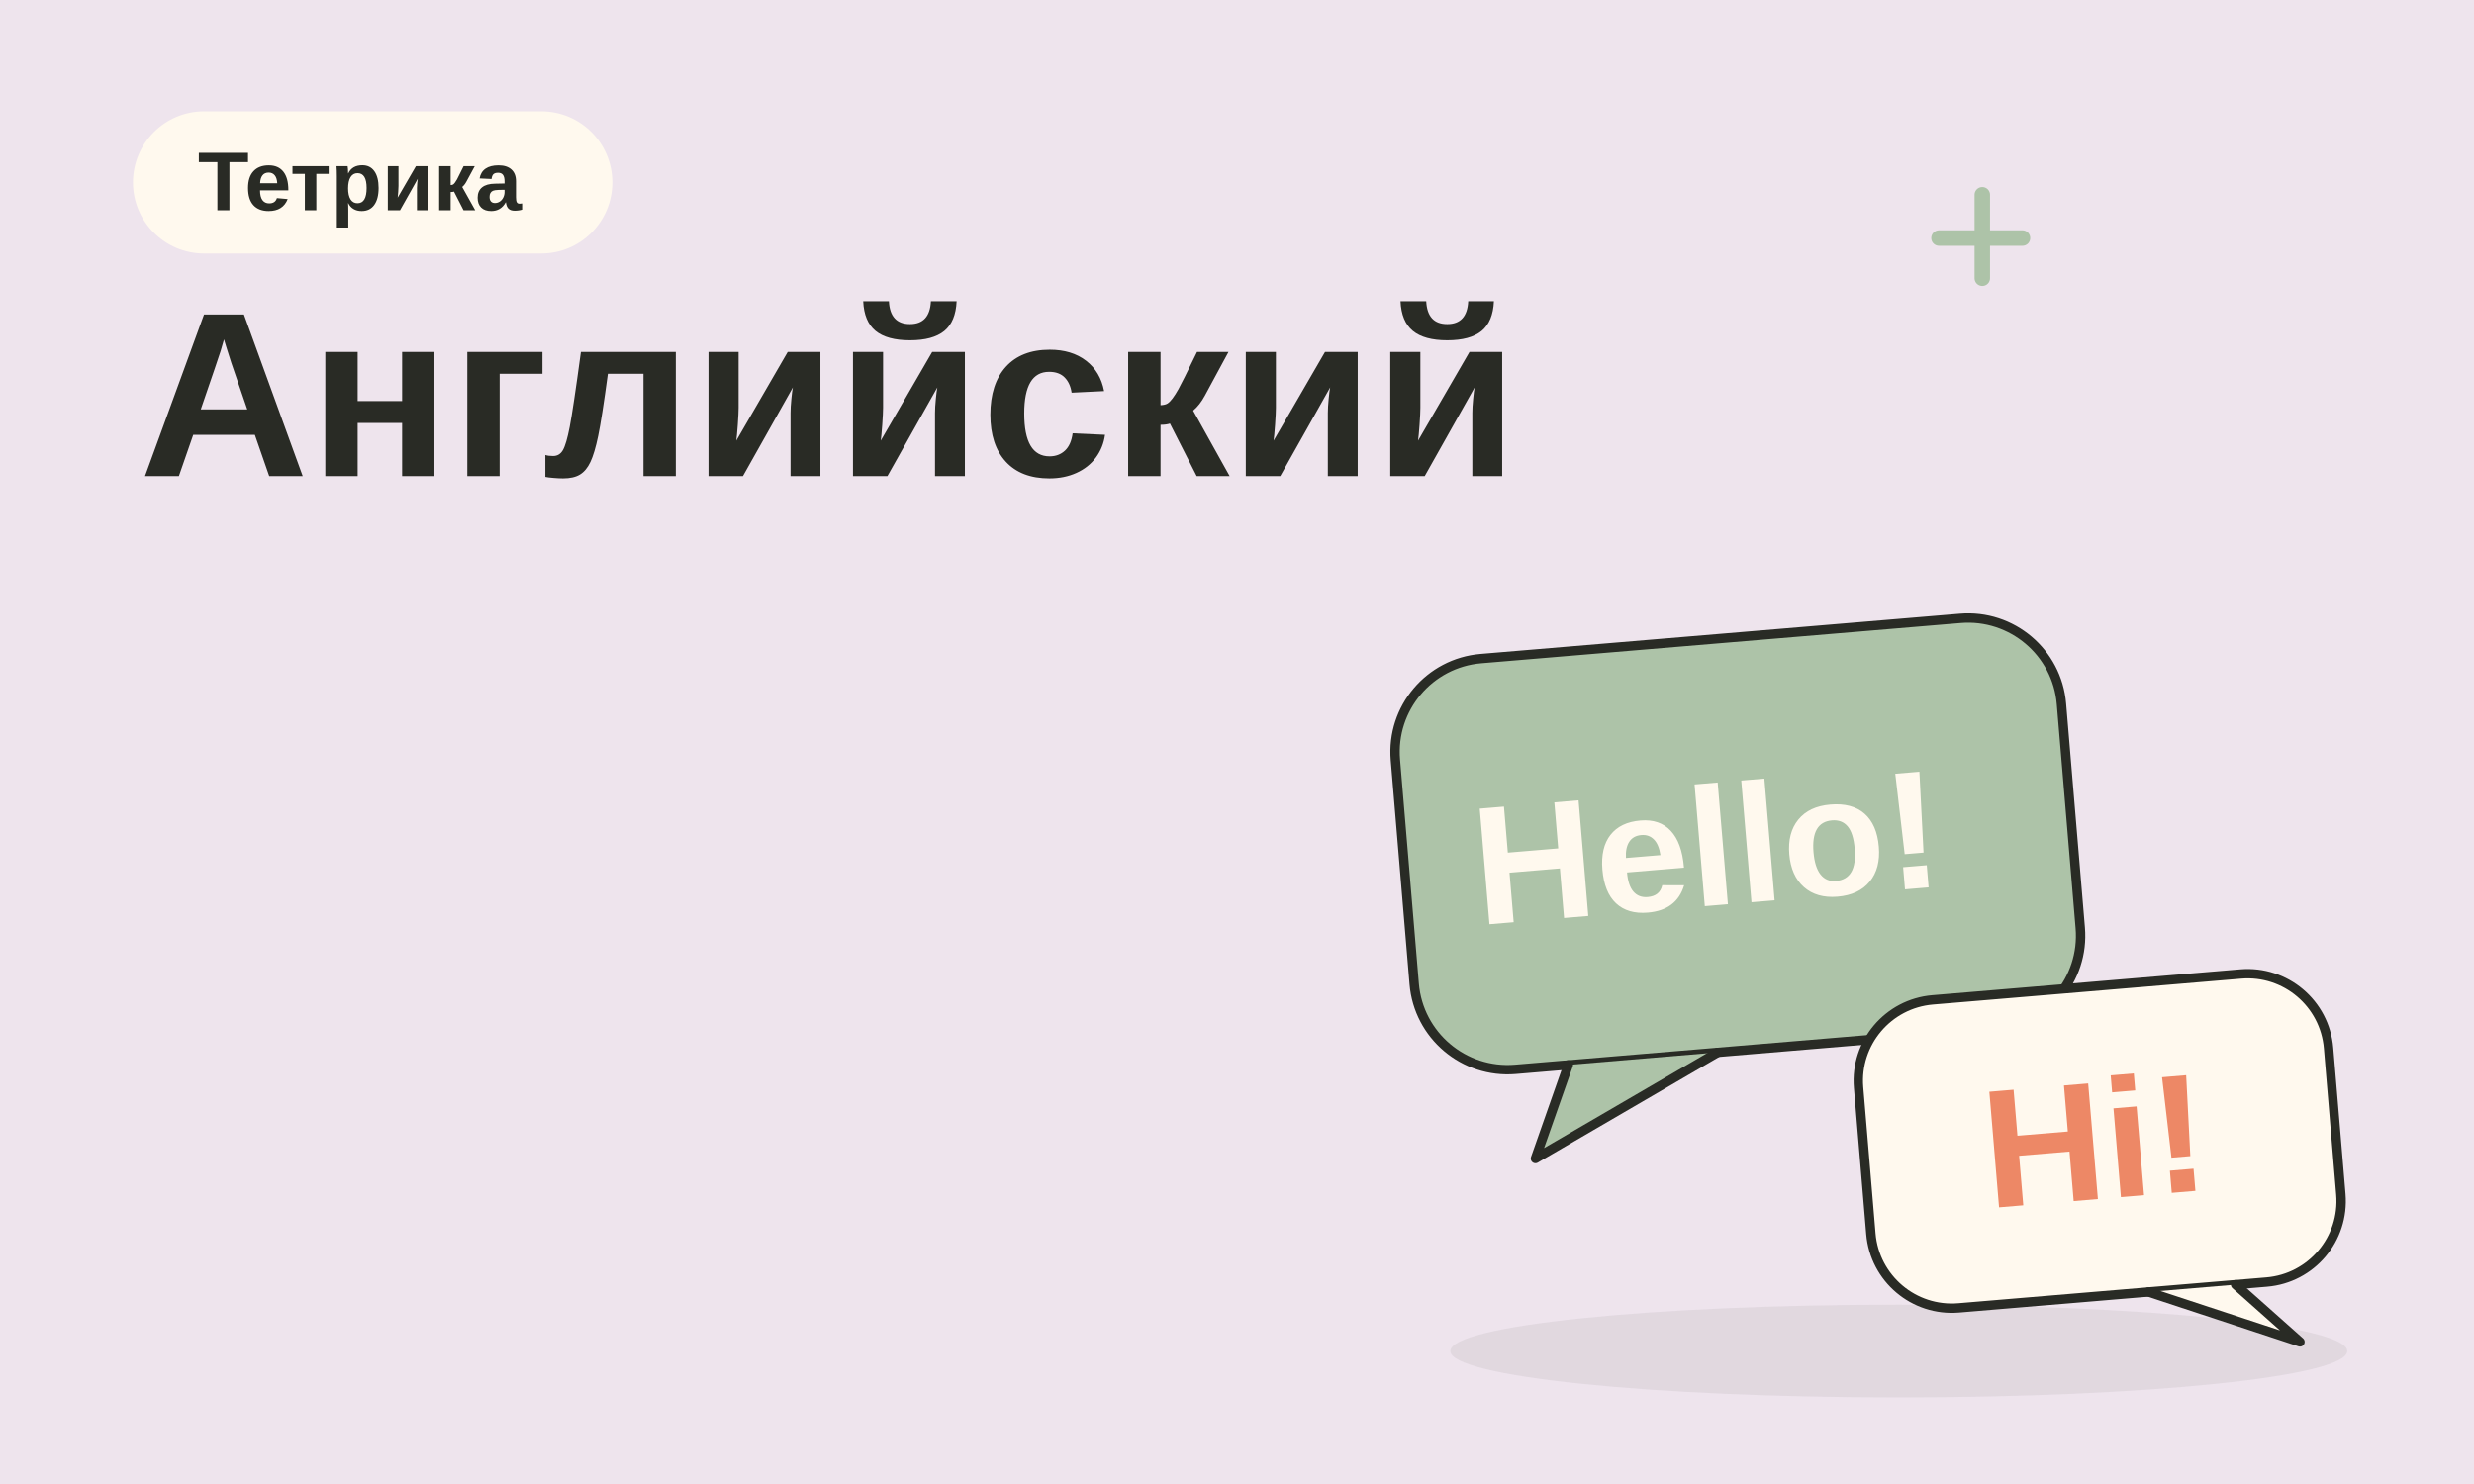
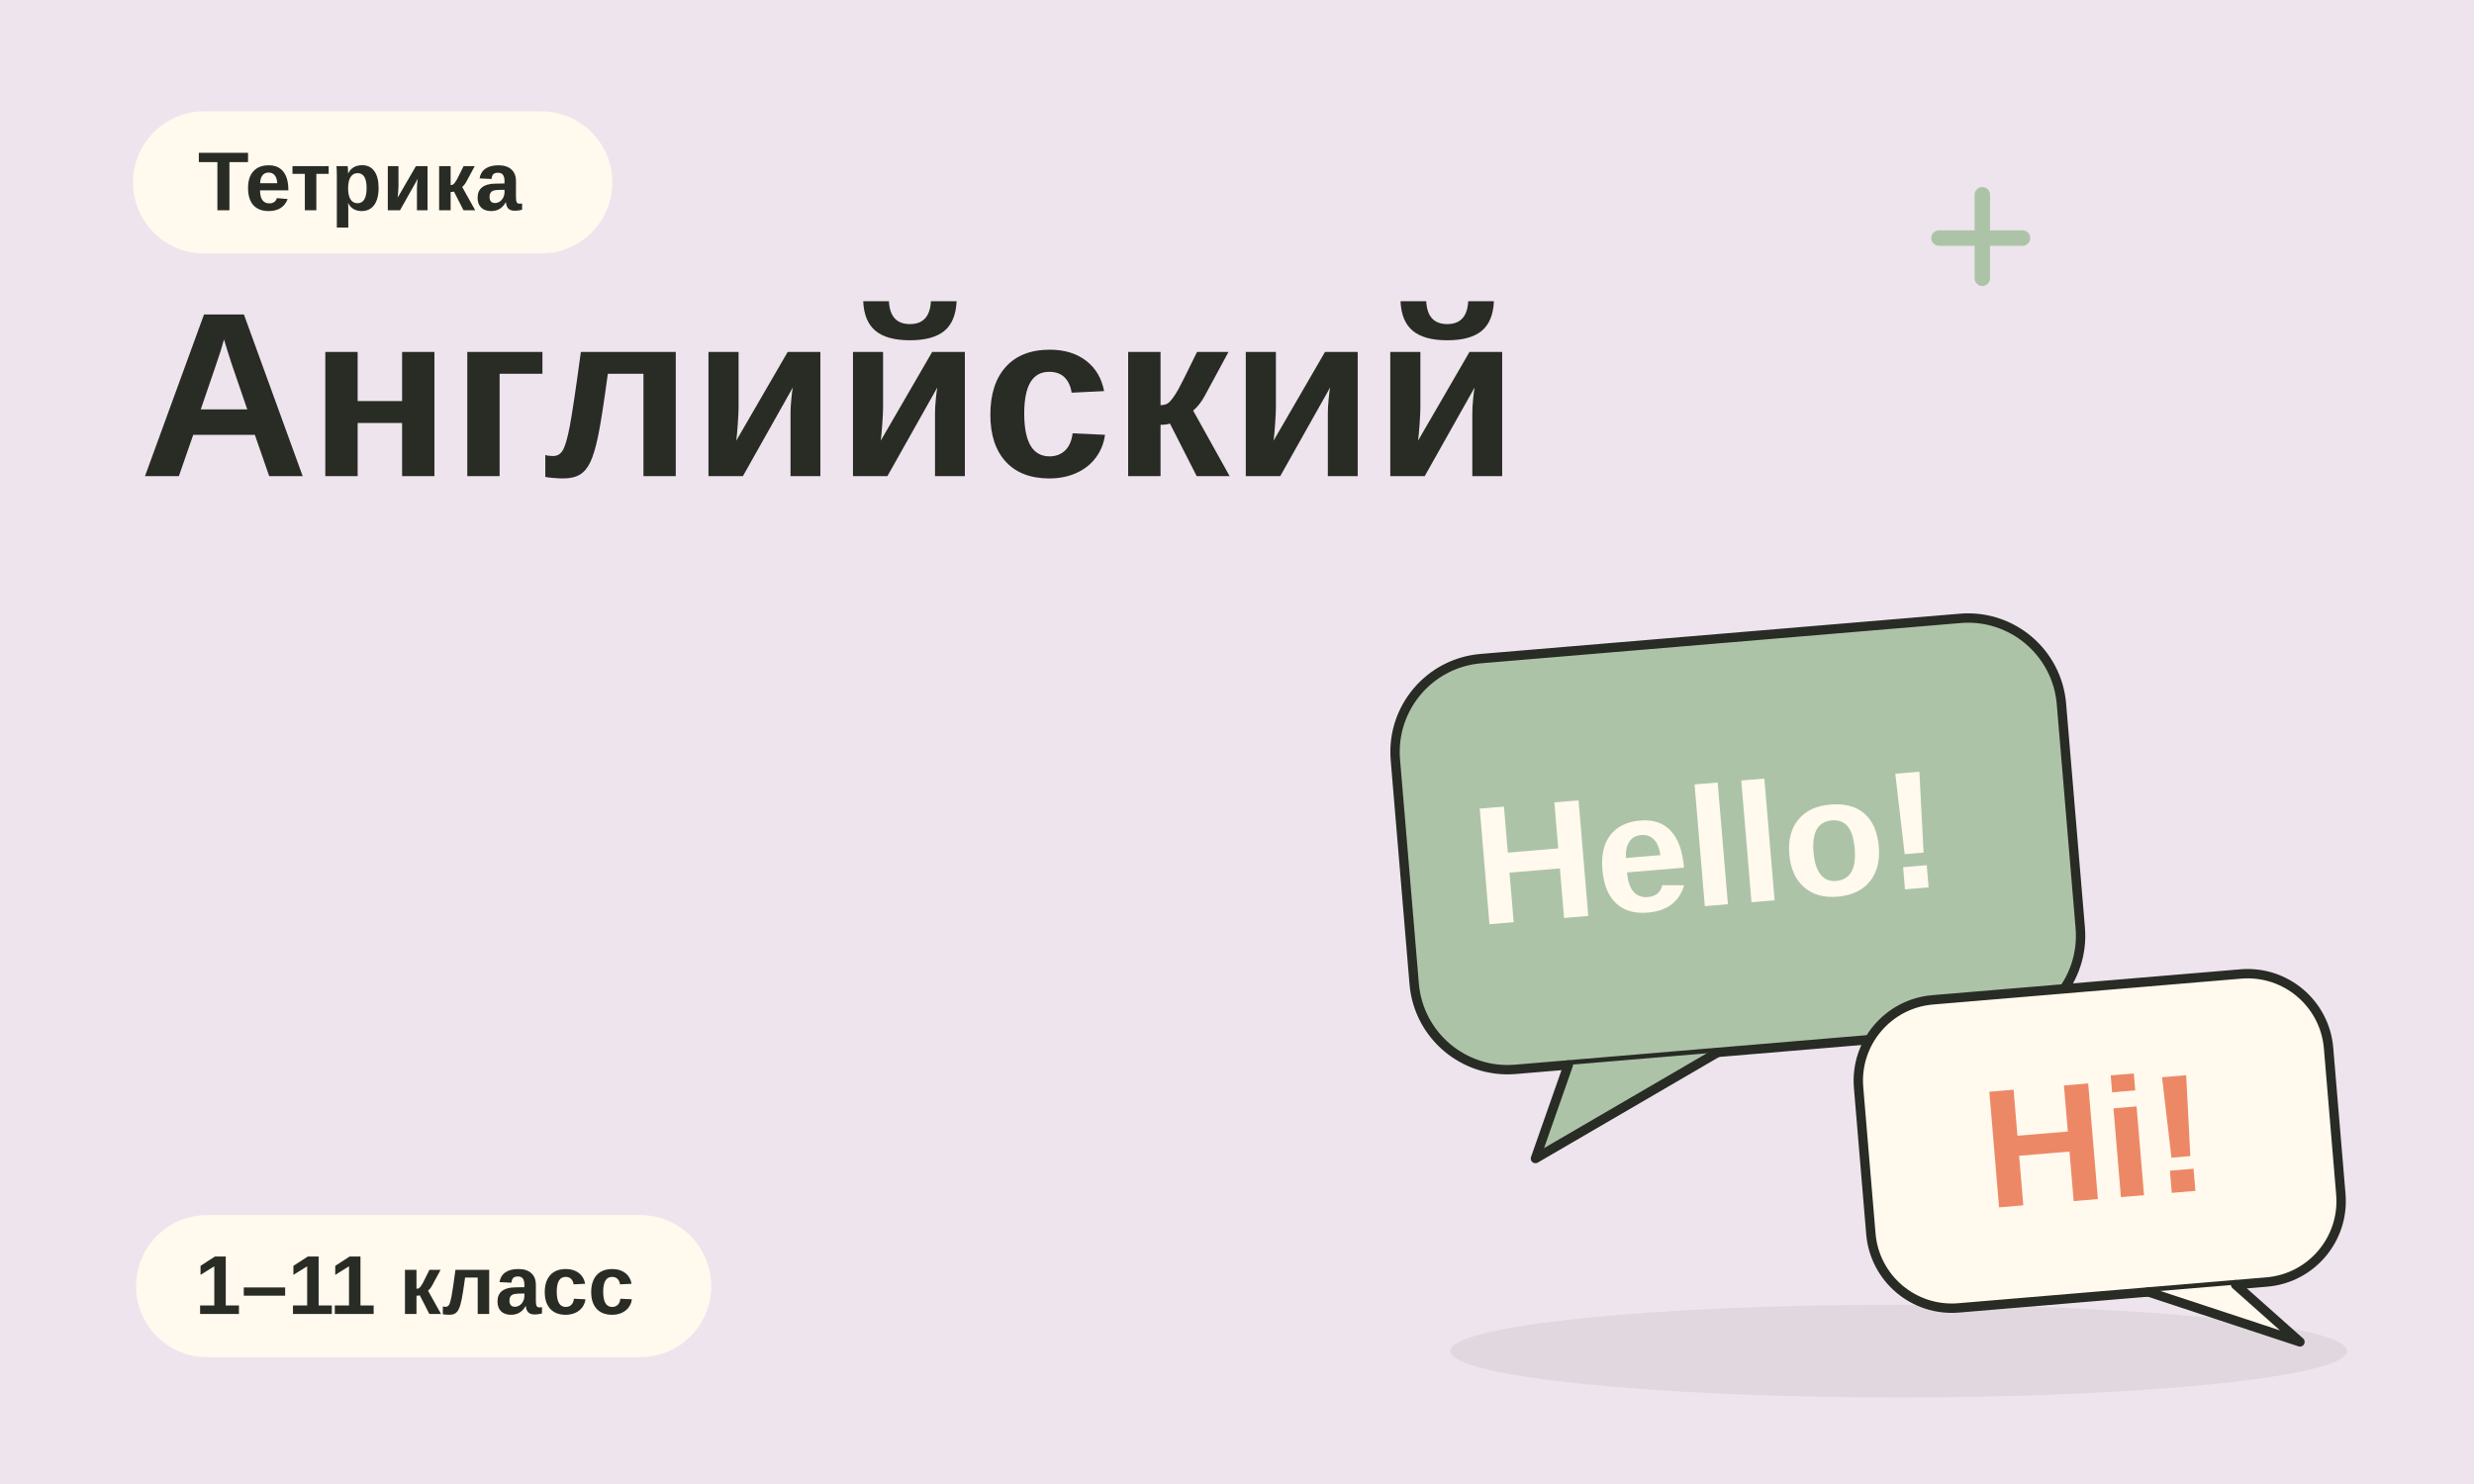
<svg xmlns="http://www.w3.org/2000/svg" width="800" height="480" viewBox="0 0 800 480" role="img" aria-labelledby="title desc">
  <g font-family="Arial, Helvetica, sans-serif">
    <rect x="0" y="0" width="800" height="480" rx="0" fill="#eee4ed" />
    <ellipse cx="614.0" cy="437" rx="145" ry="15" fill="#292b25" opacity=".07" />
    <rect x="43" y="36" width="155" height="46" rx="23" fill="#fff9ee" />
    <text x="64" y="68" font-size="27" fill="#292b25" font-weight="700" text-anchor="start">Тетрика</text>
    <path d="M641 63v27M627 77h27" fill="none" stroke="#adc3a8" stroke-width="5" stroke-linecap="round" stroke-linejoin="round" />
    <text x="45" y="154" font-size="76" fill="#292b25" font-weight="800" text-anchor="start">Английский</text>
    <g transform="translate(457.0 178.4) rotate(-4.8 150 130) scale(1.01)">
      <rect x="0" y="24" width="214" height="132" rx="30" fill="#adc3a8" stroke="#292b25" stroke-width="3" />
      <path d="m47 156-13 29 61-29" fill="#adc3a8" stroke="#292b25" stroke-width="3" stroke-linecap="round" stroke-linejoin="round" />
      <text x="22" y="109" font-size="54" fill="#fff9ee" font-weight="800" text-anchor="start">Hello!</text>
      <rect x="139" y="145" width="151" height="99" rx="26" fill="#fff9ee" stroke="#292b25" stroke-width="3" />
      <text x="177" y="213" font-size="54" fill="#ed8866" font-weight="800" text-anchor="start">Hi!</text>
      <path d="m254 244 19 20-47-20" fill="#fff9ee" stroke="#292b25" stroke-width="3" stroke-linecap="round" stroke-linejoin="round" />
    </g>
+     <rect x="44" y="393" width="186" height="46" rx="23" fill="#fff9ee" />
+     <text x="63" y="425" font-size="27" fill="#292b25" font-weight="700" text-anchor="start">1–11 класс</text>
  </g>
</svg>
